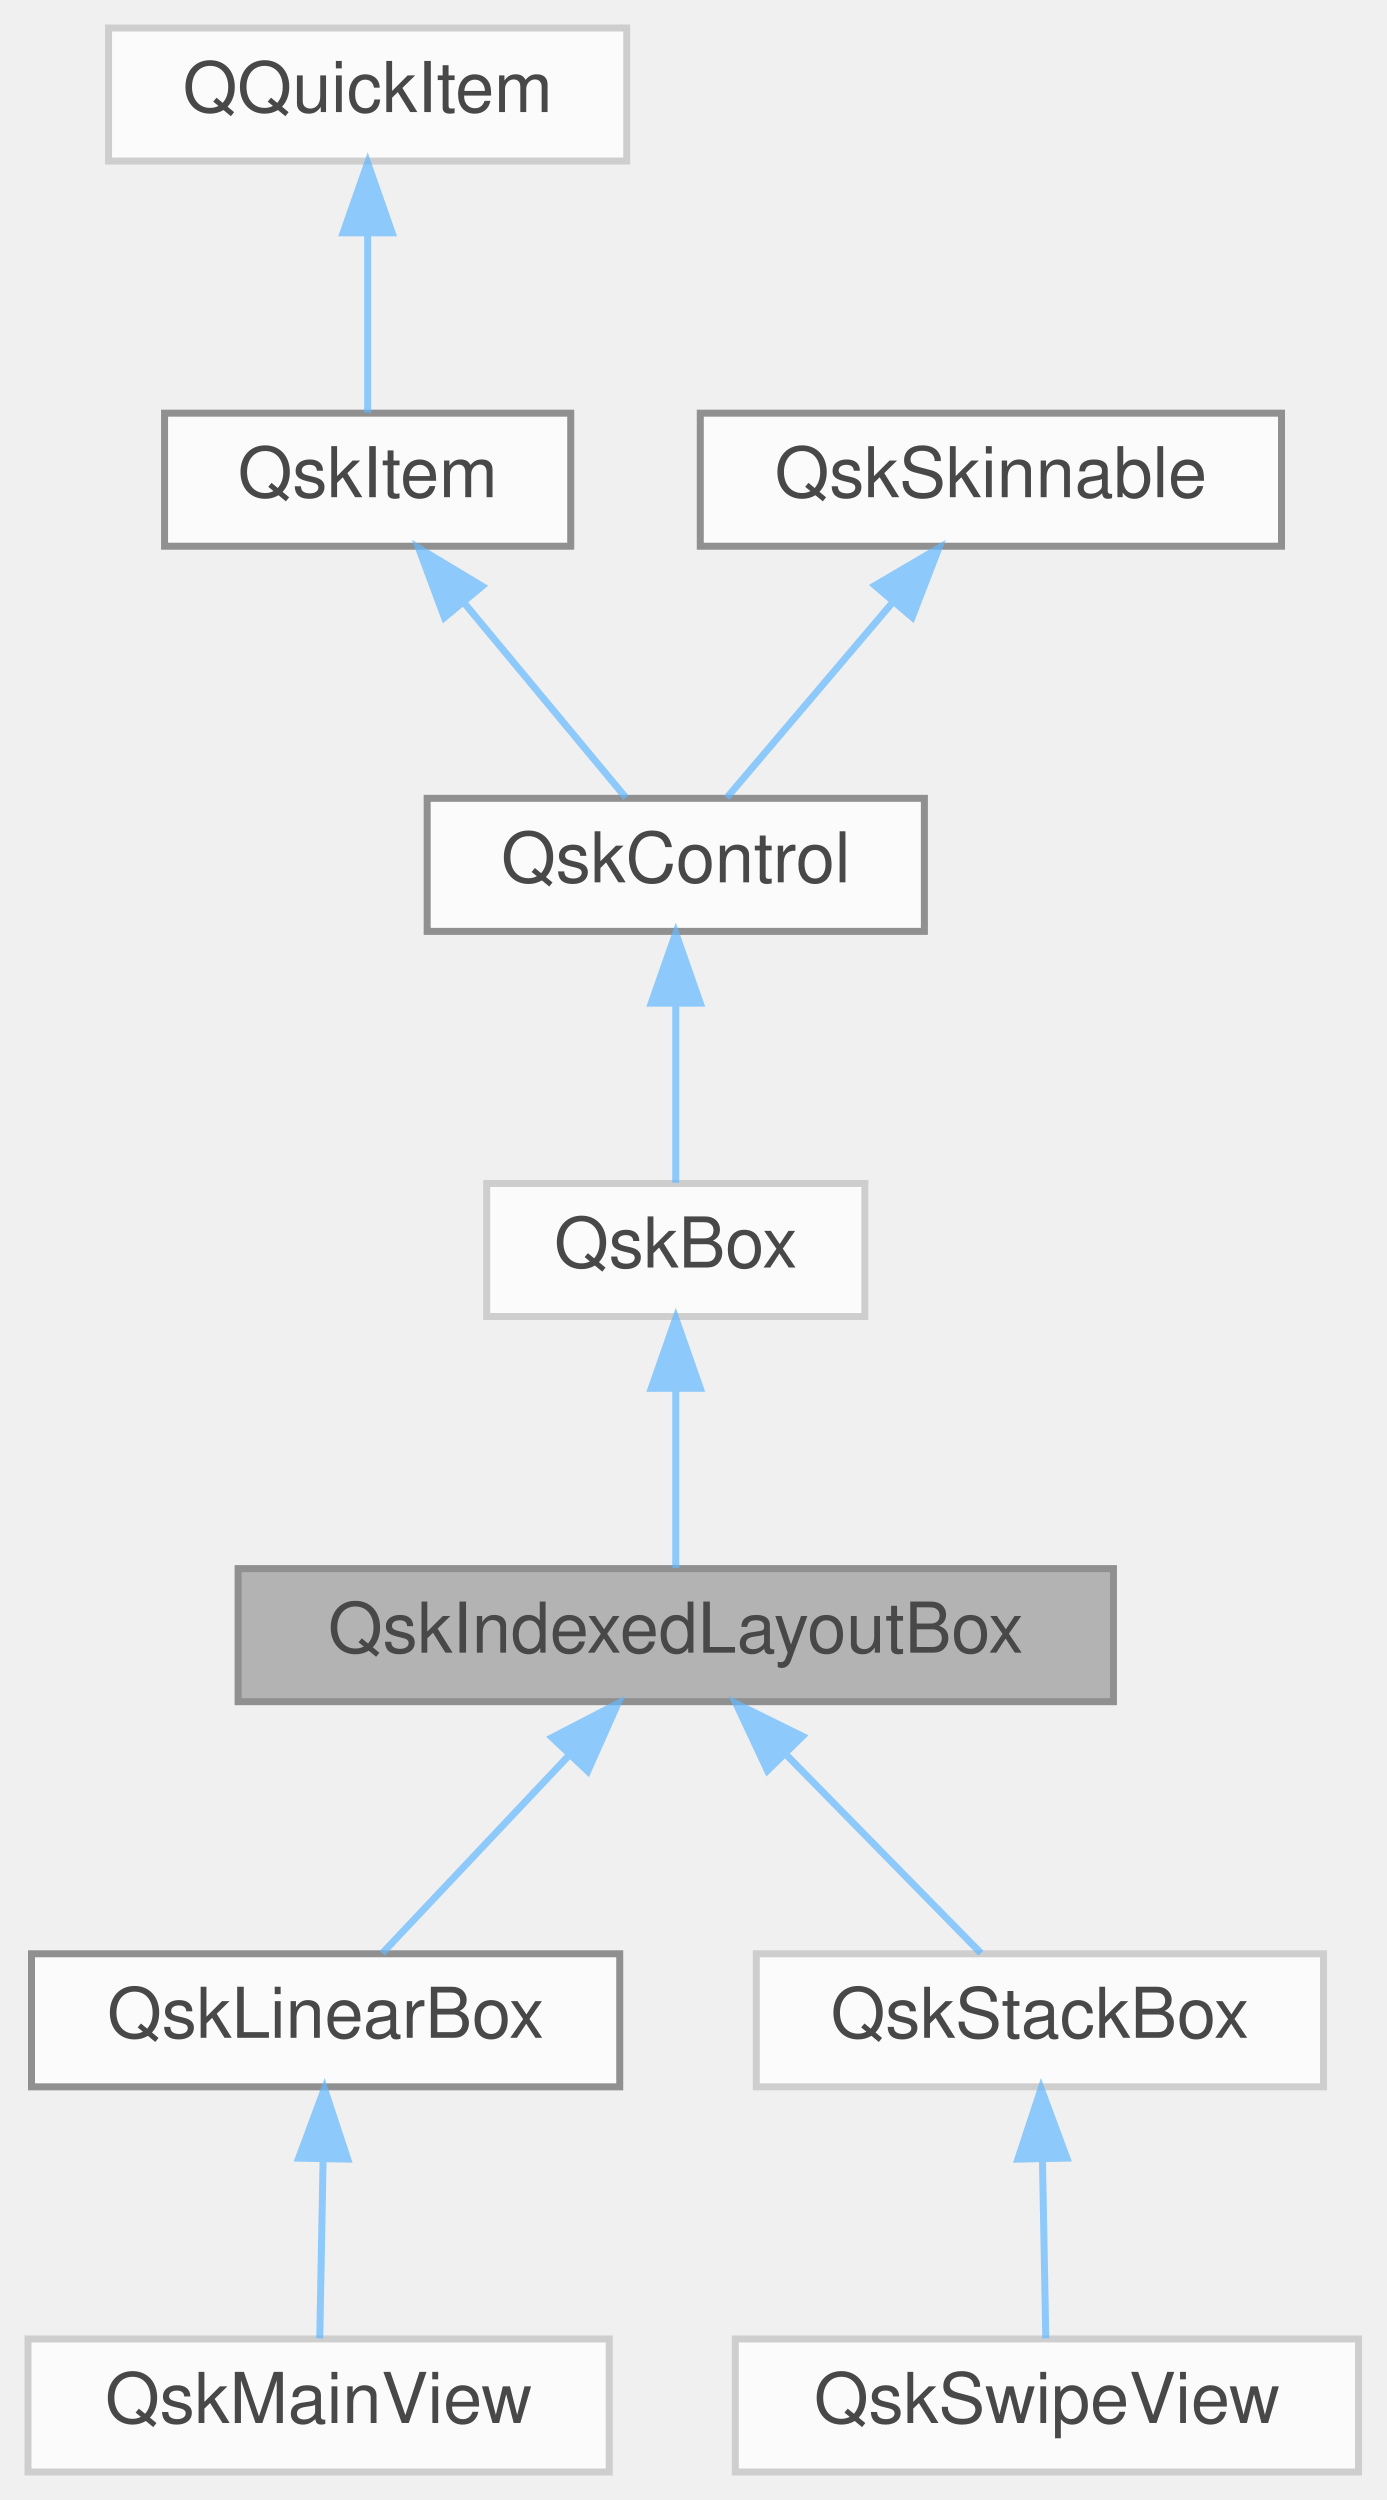
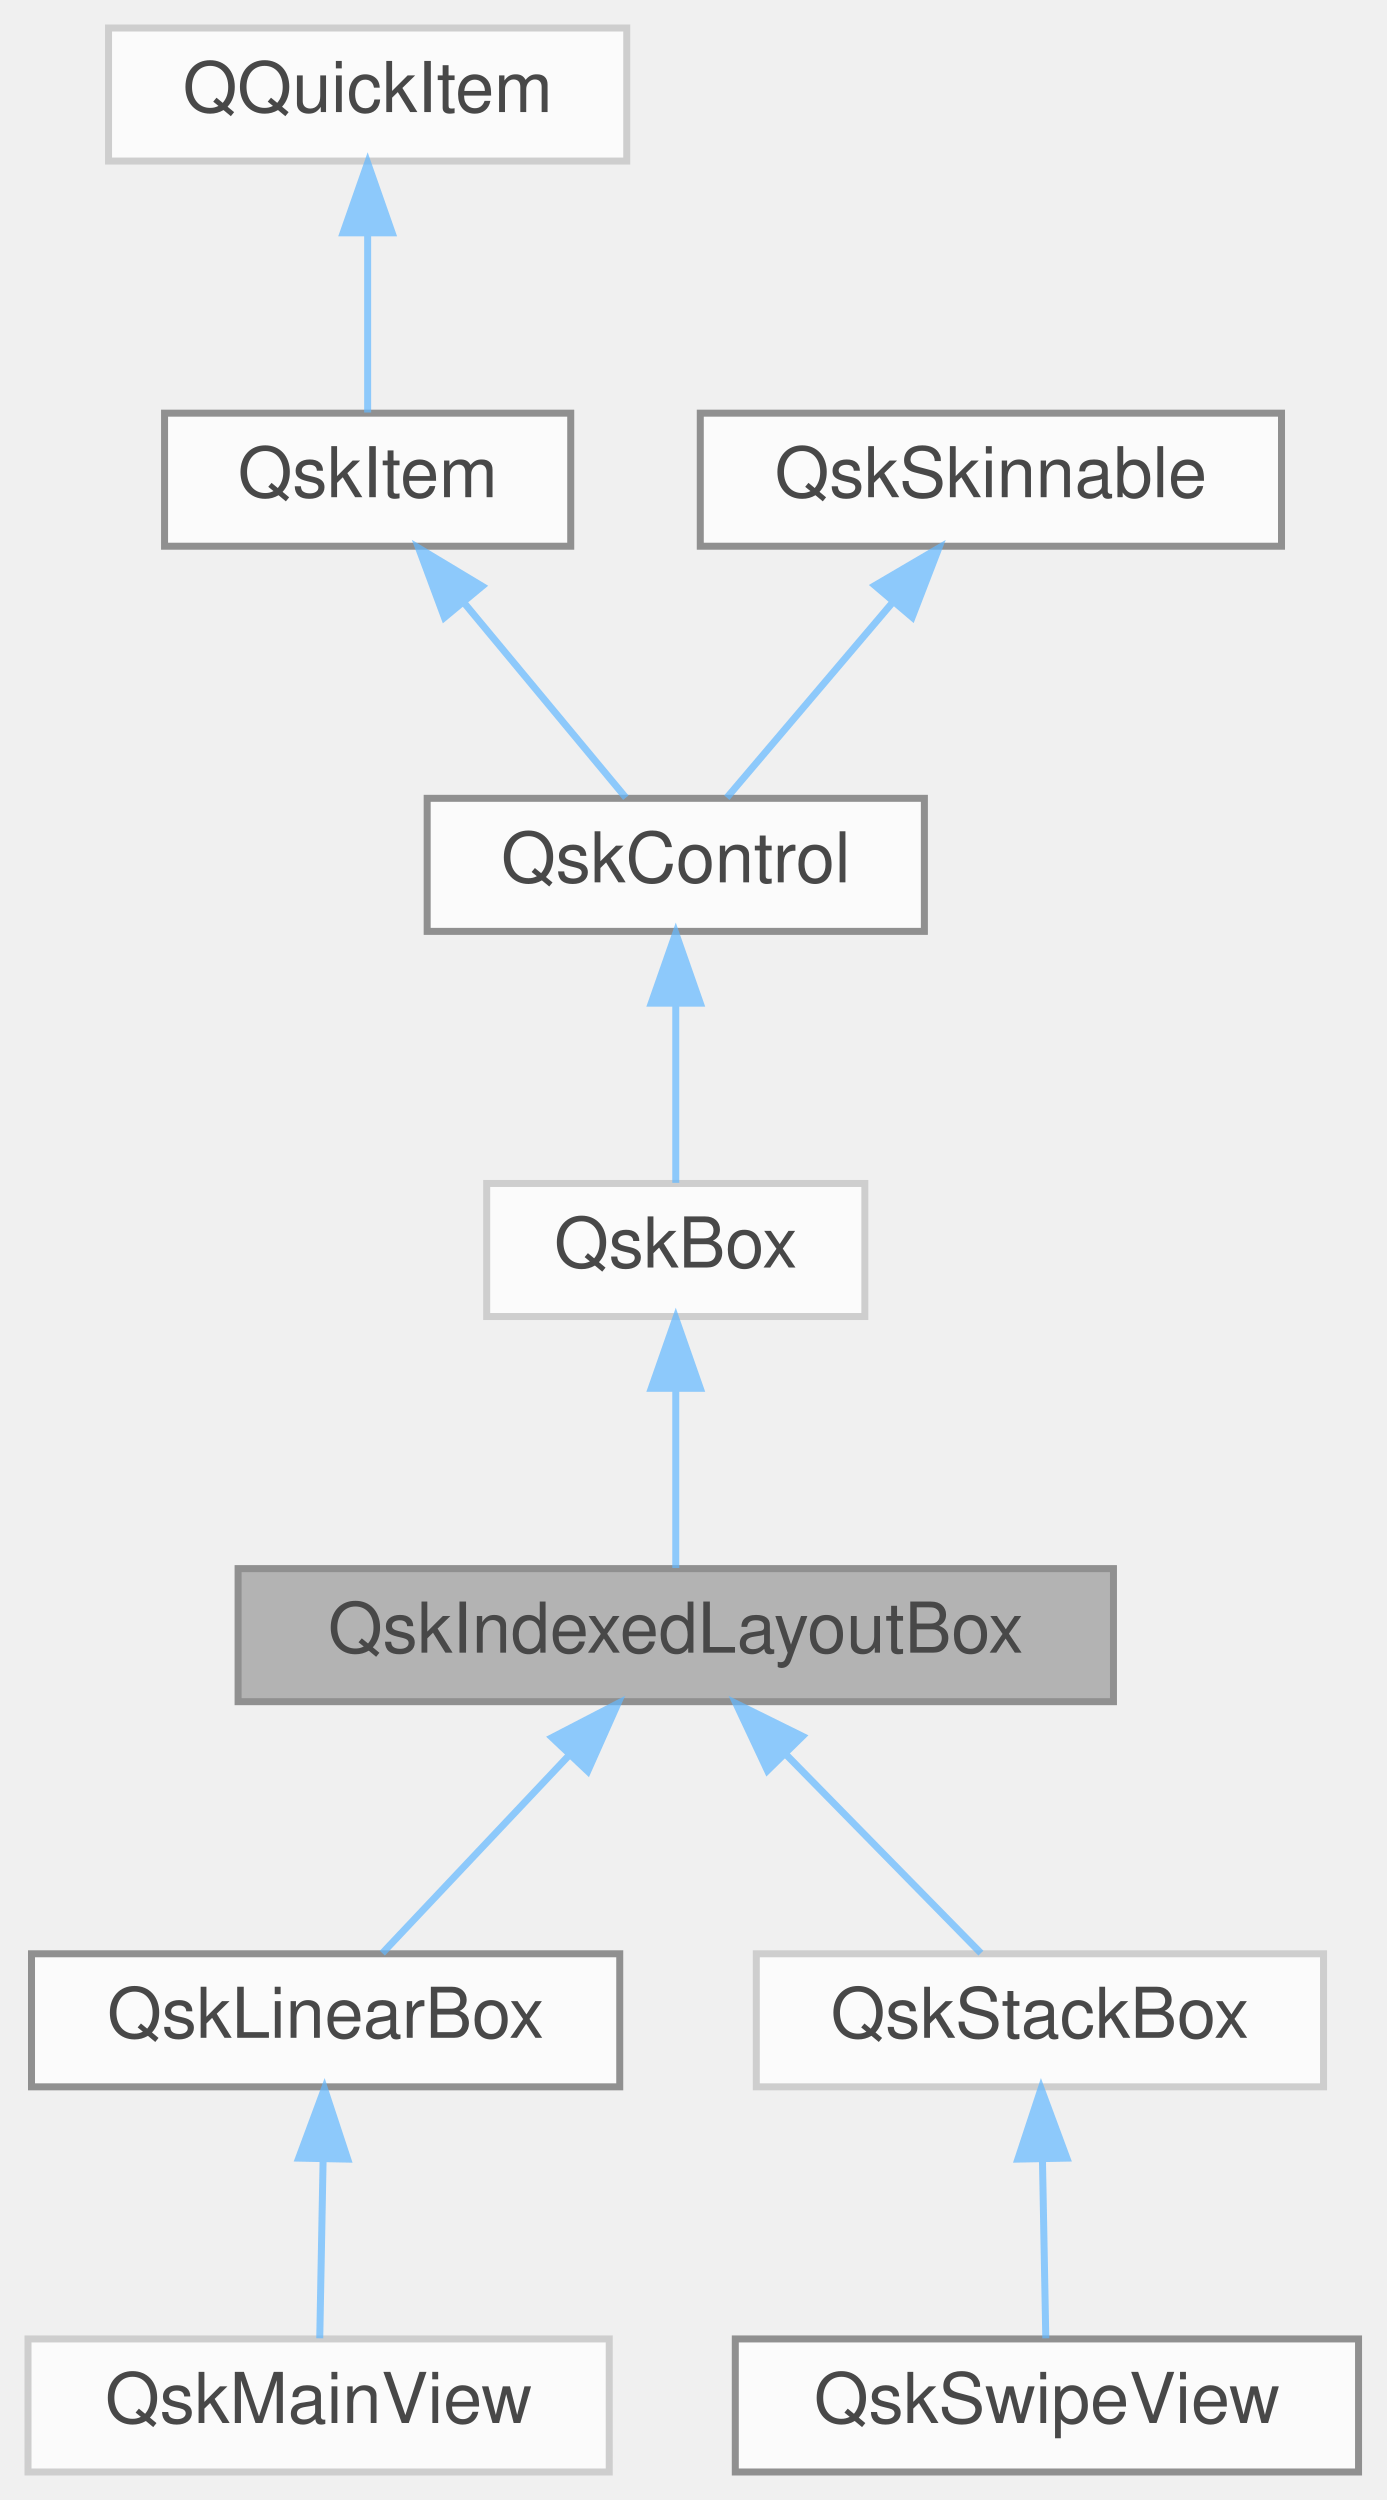
<svg xmlns="http://www.w3.org/2000/svg" xmlns:xlink="http://www.w3.org/1999/xlink" width="198pt" height="357pt" viewBox="0.00 0.00 198.00 357.00">
  <svg id="main" version="1.1" xml:space="preserve">
    <style type="text/css">
.node, .edge {opacity: 0.7;}
.node.selected, .edge.selected {opacity: 1;}
.edge:hover path { stroke: red; }
.edge:hover polygon { stroke: red; fill: red; }
</style>
    <svg id="graph" class="graph">
      <g id="graph0" class="graph" transform="scale(1 1) rotate(0) translate(4 353)">
        <g id="Node000001" class="node">
          <g id="a_Node000001">
            <a xlink:title="Base class of layouts with index ordered elements.">
              <polygon fill="#999999" stroke="#666666" points="155,-129 30,-129 30,-110 155,-110 155,-129" />
              <text text-anchor="middle" x="92.5" y="-117" font-family="Helvetica,sans-Serif" font-size="10.00">QskIndexedLayoutBox</text>
            </a>
          </g>
        </g>
        <g id="Node000007" class="node">
          <g id="a_Node000007">
            <a xlink:href="classQskLinearBox.html" target="_top" xlink:title="Layout stringing items in rows and columns.">
              <polygon fill="white" stroke="#666666" points="84.5,-74 0.5,-74 0.5,-55 84.5,-55 84.5,-74" />
              <text text-anchor="middle" x="42.5" y="-62" font-family="Helvetica,sans-Serif" font-size="10.00">QskLinearBox</text>
            </a>
          </g>
        </g>
        <g id="edge6_Node000001_Node000007" class="edge">
          <g id="a_edge6_Node000001_Node000007">
            <a xlink:title=" ">
              <path fill="none" stroke="#63b8ff" d="M77.16,-102.24C68.4,-92.95 57.76,-81.68 50.6,-74.09" />
              <polygon fill="#63b8ff" stroke="#63b8ff" points="74.84,-104.88 84.24,-109.75 79.93,-100.07 74.84,-104.88" />
            </a>
          </g>
        </g>
        <g id="Node000009" class="node">
          <g id="a_Node000009">
            <a xlink:href="classQskStackBox.html" target="_top" xlink:title=" ">
              <polygon fill="white" stroke="#bfbfbf" points="185,-74 104,-74 104,-55 185,-55 185,-74" />
              <text text-anchor="middle" x="144.5" y="-62" font-family="Helvetica,sans-Serif" font-size="10.00">QskStackBox</text>
            </a>
          </g>
        </g>
        <g id="edge8_Node000001_Node000009" class="edge">
          <g id="a_edge8_Node000001_Node000009">
            <a xlink:title=" ">
              <path fill="none" stroke="#63b8ff" d="M108.18,-102.52C117.34,-93.18 128.55,-81.75 136.07,-74.09" />
              <polygon fill="#63b8ff" stroke="#63b8ff" points="105.59,-100.16 101.09,-109.75 110.59,-105.06 105.59,-100.16" />
            </a>
          </g>
        </g>
        <g id="Node000002" class="node">
          <g id="a_Node000002">
            <a xlink:href="classQskBox.html" target="_top" xlink:title=" ">
              <polygon fill="white" stroke="#bfbfbf" points="119.5,-184 65.5,-184 65.5,-165 119.5,-165 119.5,-184" />
              <text text-anchor="middle" x="92.5" y="-172" font-family="Helvetica,sans-Serif" font-size="10.00">QskBox</text>
            </a>
          </g>
        </g>
        <g id="edge1_Node000001_Node000002" class="edge">
          <g id="a_edge1_Node000001_Node000002">
            <a xlink:title=" ">
              <path fill="none" stroke="#63b8ff" d="M92.5,-154.66C92.5,-145.93 92.5,-135.99 92.5,-129.09" />
              <polygon fill="#63b8ff" stroke="#63b8ff" points="89,-154.75 92.5,-164.75 96,-154.75 89,-154.75" />
            </a>
          </g>
        </g>
        <g id="Node000003" class="node">
          <g id="a_Node000003">
            <a xlink:href="classQskControl.html" target="_top" xlink:title="Base class of all controls.">
              <polygon fill="white" stroke="#666666" points="128,-239 57,-239 57,-220 128,-220 128,-239" />
              <text text-anchor="middle" x="92.5" y="-227" font-family="Helvetica,sans-Serif" font-size="10.00">QskControl</text>
            </a>
          </g>
        </g>
        <g id="edge2_Node000002_Node000003" class="edge">
          <g id="a_edge2_Node000002_Node000003">
            <a xlink:title=" ">
              <path fill="none" stroke="#63b8ff" d="M92.5,-209.66C92.5,-200.93 92.5,-190.99 92.5,-184.09" />
              <polygon fill="#63b8ff" stroke="#63b8ff" points="89,-209.75 92.5,-219.75 96,-209.75 89,-209.75" />
            </a>
          </g>
        </g>
        <g id="Node000004" class="node">
          <g id="a_Node000004">
            <a xlink:href="classQskItem.html" target="_top" xlink:title=" ">
              <polygon fill="white" stroke="#666666" points="77.5,-294 19.5,-294 19.5,-275 77.5,-275 77.5,-294" />
              <text text-anchor="middle" x="48.5" y="-282" font-family="Helvetica,sans-Serif" font-size="10.00">QskItem</text>
            </a>
          </g>
        </g>
        <g id="edge3_Node000003_Node000004" class="edge">
          <g id="a_edge3_Node000003_Node000004">
            <a xlink:title=" ">
              <path fill="none" stroke="#63b8ff" d="M62.23,-266.96C69.9,-257.72 79.13,-246.6 85.37,-239.09" />
              <polygon fill="#63b8ff" stroke="#63b8ff" points="59.46,-264.82 55.77,-274.75 64.85,-269.29 59.46,-264.82" />
            </a>
          </g>
        </g>
        <g id="Node000005" class="node">
          <g id="a_Node000005">
            <a xlink:title=" ">
              <polygon fill="white" stroke="#bfbfbf" points="85.5,-349 11.5,-349 11.5,-330 85.5,-330 85.5,-349" />
              <text text-anchor="middle" x="48.5" y="-337" font-family="Helvetica,sans-Serif" font-size="10.00">QQuickItem</text>
            </a>
          </g>
        </g>
        <g id="edge4_Node000004_Node000005" class="edge">
          <g id="a_edge4_Node000004_Node000005">
            <a xlink:title=" ">
              <path fill="none" stroke="#63b8ff" d="M48.5,-319.66C48.5,-310.93 48.5,-300.99 48.5,-294.09" />
              <polygon fill="#63b8ff" stroke="#63b8ff" points="45,-319.75 48.5,-329.75 52,-319.75 45,-319.75" />
            </a>
          </g>
        </g>
        <g id="Node000006" class="node">
          <g id="a_Node000006">
            <a xlink:href="classQskSkinnable.html" target="_top" xlink:title=" ">
              <polygon fill="white" stroke="#666666" points="179,-294 96,-294 96,-275 179,-275 179,-294" />
              <text text-anchor="middle" x="137.5" y="-282" font-family="Helvetica,sans-Serif" font-size="10.00">QskSkinnable</text>
            </a>
          </g>
        </g>
        <g id="edge5_Node000003_Node000006" class="edge">
          <g id="a_edge5_Node000003_Node000006">
            <a xlink:title=" ">
              <path fill="none" stroke="#63b8ff" d="M123.45,-266.96C115.61,-257.72 106.17,-246.6 99.79,-239.09" />
              <polygon fill="#63b8ff" stroke="#63b8ff" points="120.93,-269.39 130.07,-274.75 126.26,-264.86 120.93,-269.39" />
            </a>
          </g>
        </g>
        <g id="Node000008" class="node">
          <g id="a_Node000008">
            <a xlink:href="classQskMainView.html" target="_top" xlink:title=" ">
              <polygon fill="white" stroke="#bfbfbf" points="83,-19 0,-19 0,0 83,0 83,-19" />
              <text text-anchor="middle" x="41.5" y="-7" font-family="Helvetica,sans-Serif" font-size="10.00">QskMainView</text>
            </a>
          </g>
        </g>
        <g id="edge7_Node000007_Node000008" class="edge">
          <g id="a_edge7_Node000007_Node000008">
            <a xlink:title=" ">
              <path fill="none" stroke="#63b8ff" d="M42.14,-44.66C41.98,-35.93 41.79,-25.99 41.66,-19.09" />
              <polygon fill="#63b8ff" stroke="#63b8ff" points="38.65,-44.82 42.33,-54.75 45.65,-44.68 38.65,-44.82" />
            </a>
          </g>
        </g>
        <g id="Node000010" class="node">
          <g id="a_Node000010">
            <a xlink:href="classQskSwipeView.html" target="_top" xlink:title=" ">
-               <polygon fill="white" stroke="#bfbfbf" points="190,-19 101,-19 101,0 190,0 190,-19" />
+               <polygon fill="white" stroke="#666666" points="190,-19 101,-19 101,0 190,0 190,-19" />
              <text text-anchor="middle" x="145.5" y="-7" font-family="Helvetica,sans-Serif" font-size="10.00">QskSwipeView</text>
            </a>
          </g>
        </g>
        <g id="edge9_Node000009_Node000010" class="edge">
          <g id="a_edge9_Node000009_Node000010">
            <a xlink:title=" ">
              <path fill="none" stroke="#63b8ff" d="M144.86,-44.66C145.02,-35.93 145.21,-25.99 145.34,-19.09" />
              <polygon fill="#63b8ff" stroke="#63b8ff" points="141.35,-44.68 144.67,-54.75 148.35,-44.82 141.35,-44.68" />
            </a>
          </g>
        </g>
      </g>
    </svg>
  </svg>
  <style type="text/css">

[data-mouse-over-selected='false'] { opacity: 0.7; }
[data-mouse-over-selected='true']  { opacity: 1.0; }

</style>
</svg>
